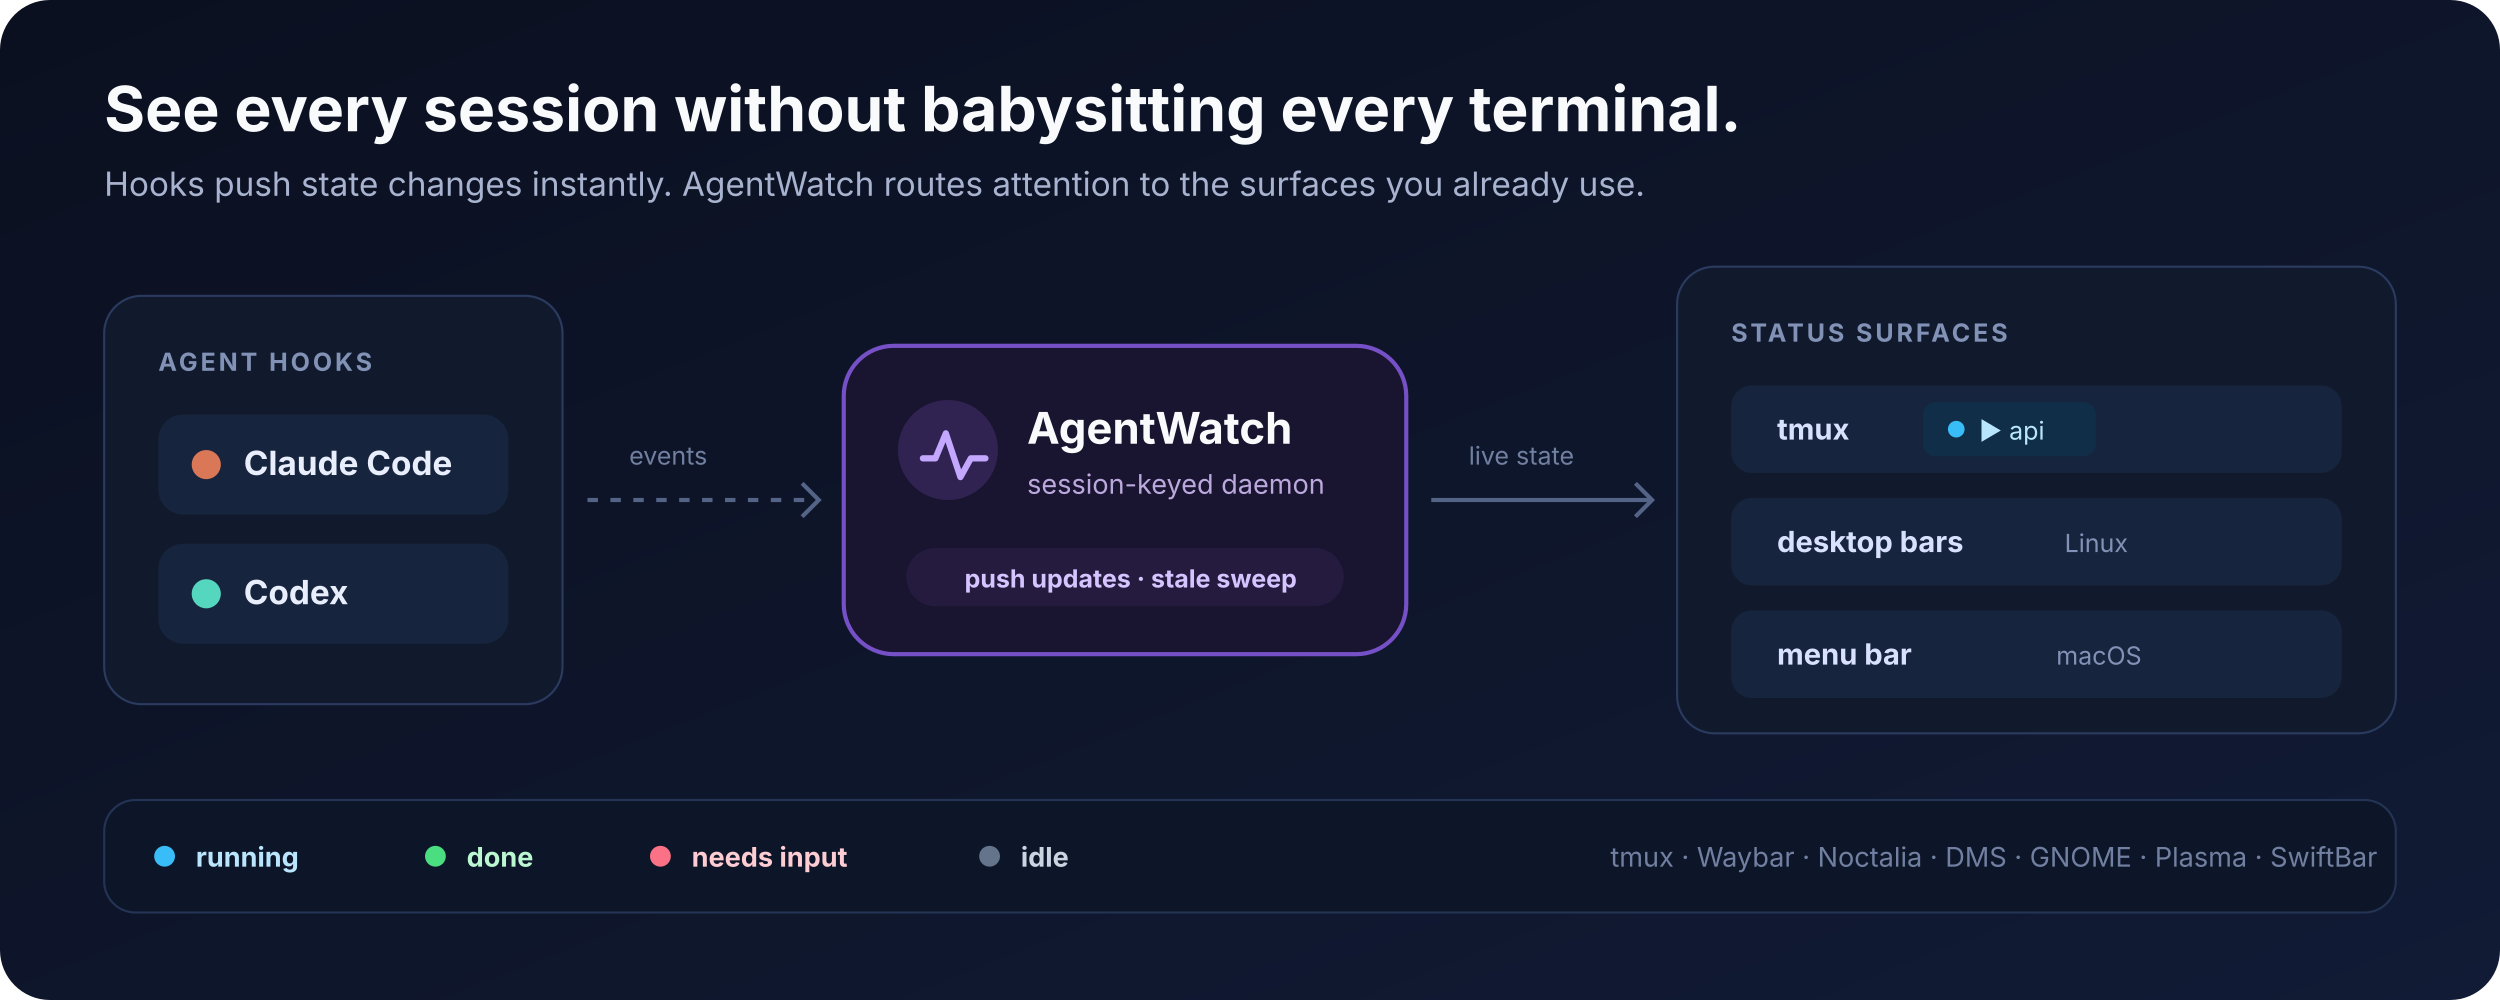
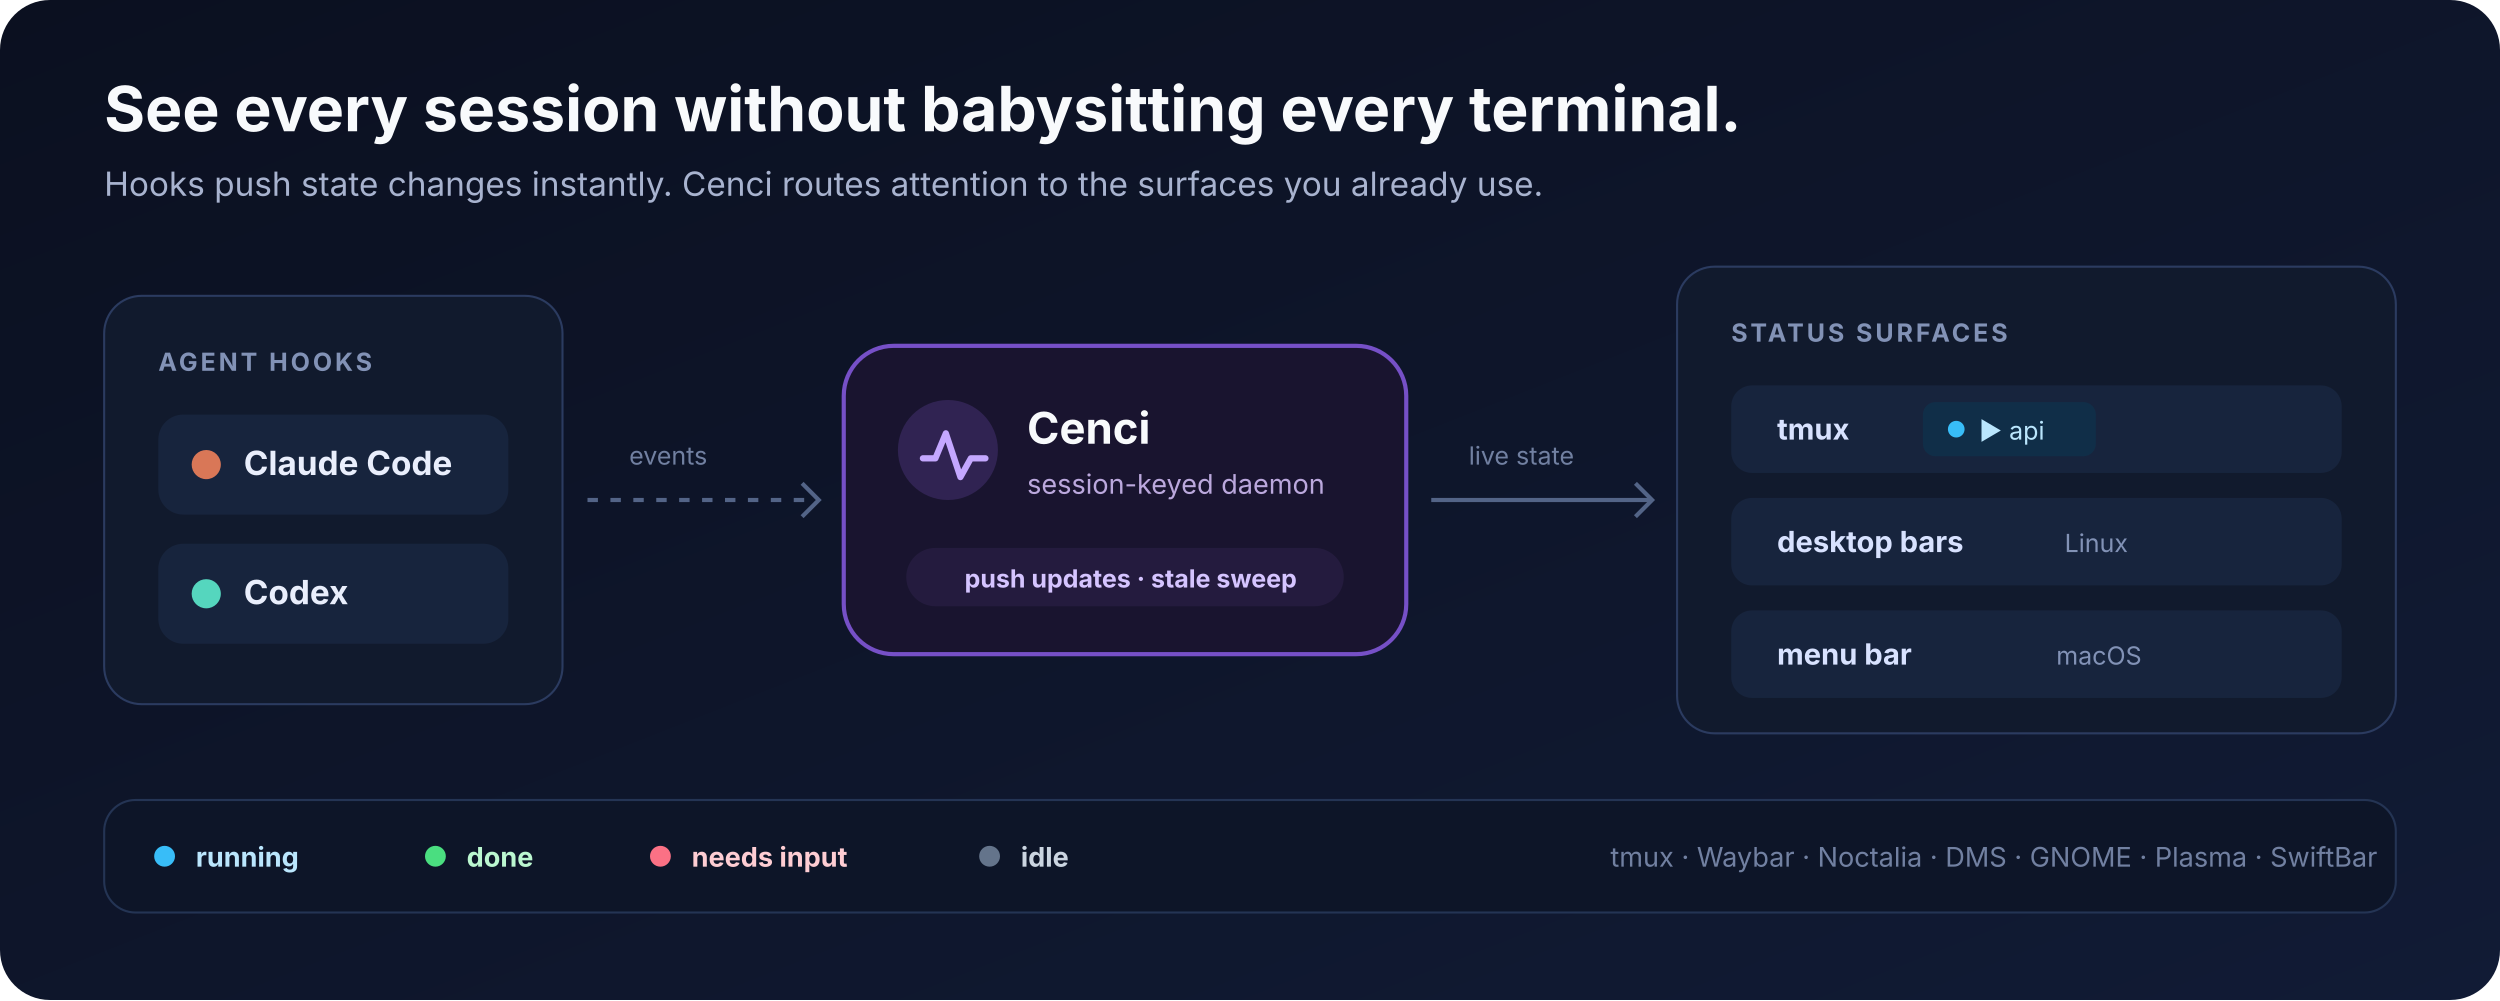
<svg xmlns="http://www.w3.org/2000/svg" width="1200" height="480" viewBox="0 0 1200 480" role="img" aria-labelledby="title desc">
  <defs>
    <linearGradient id="bg" x1="0" y1="0" x2="1" y2="1">
      <stop stop-color="#0b1020" />
      <stop offset="1" stop-color="#111b35" />
    </linearGradient>
  </defs>
  <rect width="1200" height="480" rx="24" fill="url(#bg)" />
  <g font-family="Inter, ui-sans-serif, system-ui, -apple-system, BlinkMacSystemFont, 'Segoe UI', sans-serif">
    <text x="50" y="63" font-size="30" font-weight="750" fill="#f8fafc">See every session without babysitting every terminal.</text>
-     <text x="50" y="94" font-size="16" fill="#a8b3cf">Hooks push state changes instantly. AgentWatch routes attention to the surfaces you already use.</text>
+     <text x="50" y="94" font-size="16" fill="#a8b3cf">Hooks push state changes instantly. Cenci routes attention to the surfaces you already use.</text>
    <rect x="50" y="142" width="220" height="196" rx="18" fill="#111a2d" stroke="#2b3b60" />
    <text x="76" y="178" font-size="12" font-weight="700" fill="#8292b6" letter-spacing="1.4">AGENT HOOKS</text>
    <rect x="76" y="199" width="168" height="48" rx="12" fill="#17243d" />
    <circle cx="99" cy="223" r="7" fill="#d97757" />
    <text x="117" y="228" font-size="16" font-weight="650" fill="#e9eefc">Claude Code</text>
    <rect x="76" y="261" width="168" height="48" rx="12" fill="#17243d" />
    <circle cx="99" cy="285" r="7" fill="#55d6be" />
    <text x="117" y="290" font-size="16" font-weight="650" fill="#e9eefc">Codex</text>
    <path d="M282 240h111" stroke="#536487" stroke-width="2" stroke-dasharray="5 6" />
    <path d="M385 232l8 8-8 8" fill="none" stroke="#536487" stroke-width="2" />
    <text x="302" y="223" font-size="12" fill="#7180a1">events</text>
    <rect x="405" y="166" width="270" height="148" rx="24" fill="#19142f" stroke="#7650c7" stroke-width="2" />
    <circle cx="455" cy="216" r="24" fill="#302352" />
    <path d="M443 220h6l5-12 7 21 5-9h7" fill="none" stroke="#c4a7ff" stroke-width="3" stroke-linecap="round" stroke-linejoin="round" />
-     <text x="493" y="213" font-size="21" font-weight="750" fill="#f8fafc">AgentWatch</text>
+     <text x="493" y="213" font-size="21" font-weight="750" fill="#f8fafc">Cenci</text>
    <text x="493" y="237" font-size="13" fill="#bba8dd">session-keyed daemon</text>
    <rect x="435" y="263" width="210" height="28" rx="14" fill="#241b3e" />
    <text x="463" y="282" font-size="12" font-weight="650" fill="#d5c4ff">push updates · stale sweep</text>
    <path d="M687 240h106" stroke="#536487" stroke-width="2" />
    <path d="M785 232l8 8-8 8" fill="none" stroke="#536487" stroke-width="2" />
    <text x="705" y="223" font-size="12" fill="#7180a1">live state</text>
    <rect x="805" y="128" width="345" height="224" rx="18" fill="#111a2d" stroke="#2b3b60" />
    <text x="831" y="164" font-size="12" font-weight="700" fill="#8292b6" letter-spacing="1.4">STATUS SURFACES</text>
    <rect x="831" y="185" width="293" height="42" rx="10" fill="#17243d" />
    <text x="853" y="211" font-size="14" font-weight="650" fill="#d8e2ff">tmux</text>
    <rect x="923" y="193" width="83" height="26" rx="6" fill="#102e48" />
    <circle cx="939" cy="206" r="4" fill="#38bdf8" />
    <text x="950" y="211" font-size="12" fill="#bae6fd">▶ api</text>
    <rect x="831" y="239" width="293" height="42" rx="10" fill="#17243d" />
    <text x="853" y="265" font-size="14" font-weight="650" fill="#d8e2ff">desktop bars</text>
    <text x="991" y="265" font-size="12" fill="#8292b6">Linux</text>
    <rect x="831" y="293" width="293" height="42" rx="10" fill="#17243d" />
    <text x="853" y="319" font-size="14" font-weight="650" fill="#d8e2ff">menu bar</text>
    <text x="987" y="319" font-size="12" fill="#8292b6">macOS</text>
    <rect x="50" y="384" width="1100" height="54" rx="15" fill="#0d1528" stroke="#243454" />
    <g font-size="13" font-weight="650">
      <circle cx="79" cy="411" r="5" fill="#38bdf8" />
      <text x="94" y="416" fill="#bae6fd">running</text>
      <circle cx="209" cy="411" r="5" fill="#4ade80" />
      <text x="224" y="416" fill="#bbf7d0">done</text>
      <circle cx="317" cy="411" r="5" fill="#fb7185" />
      <text x="332" y="416" fill="#fecdd3">needs input</text>
      <circle cx="475" cy="411" r="5" fill="#64748b" />
      <text x="490" y="416" fill="#cbd5e1">idle</text>
    </g>
    <text x="773" y="416" font-size="13" fill="#7180a1">tmux · Waybar · Noctalia · DMS · GNOME · Plasma · SwiftBar</text>
  </g>
</svg>
